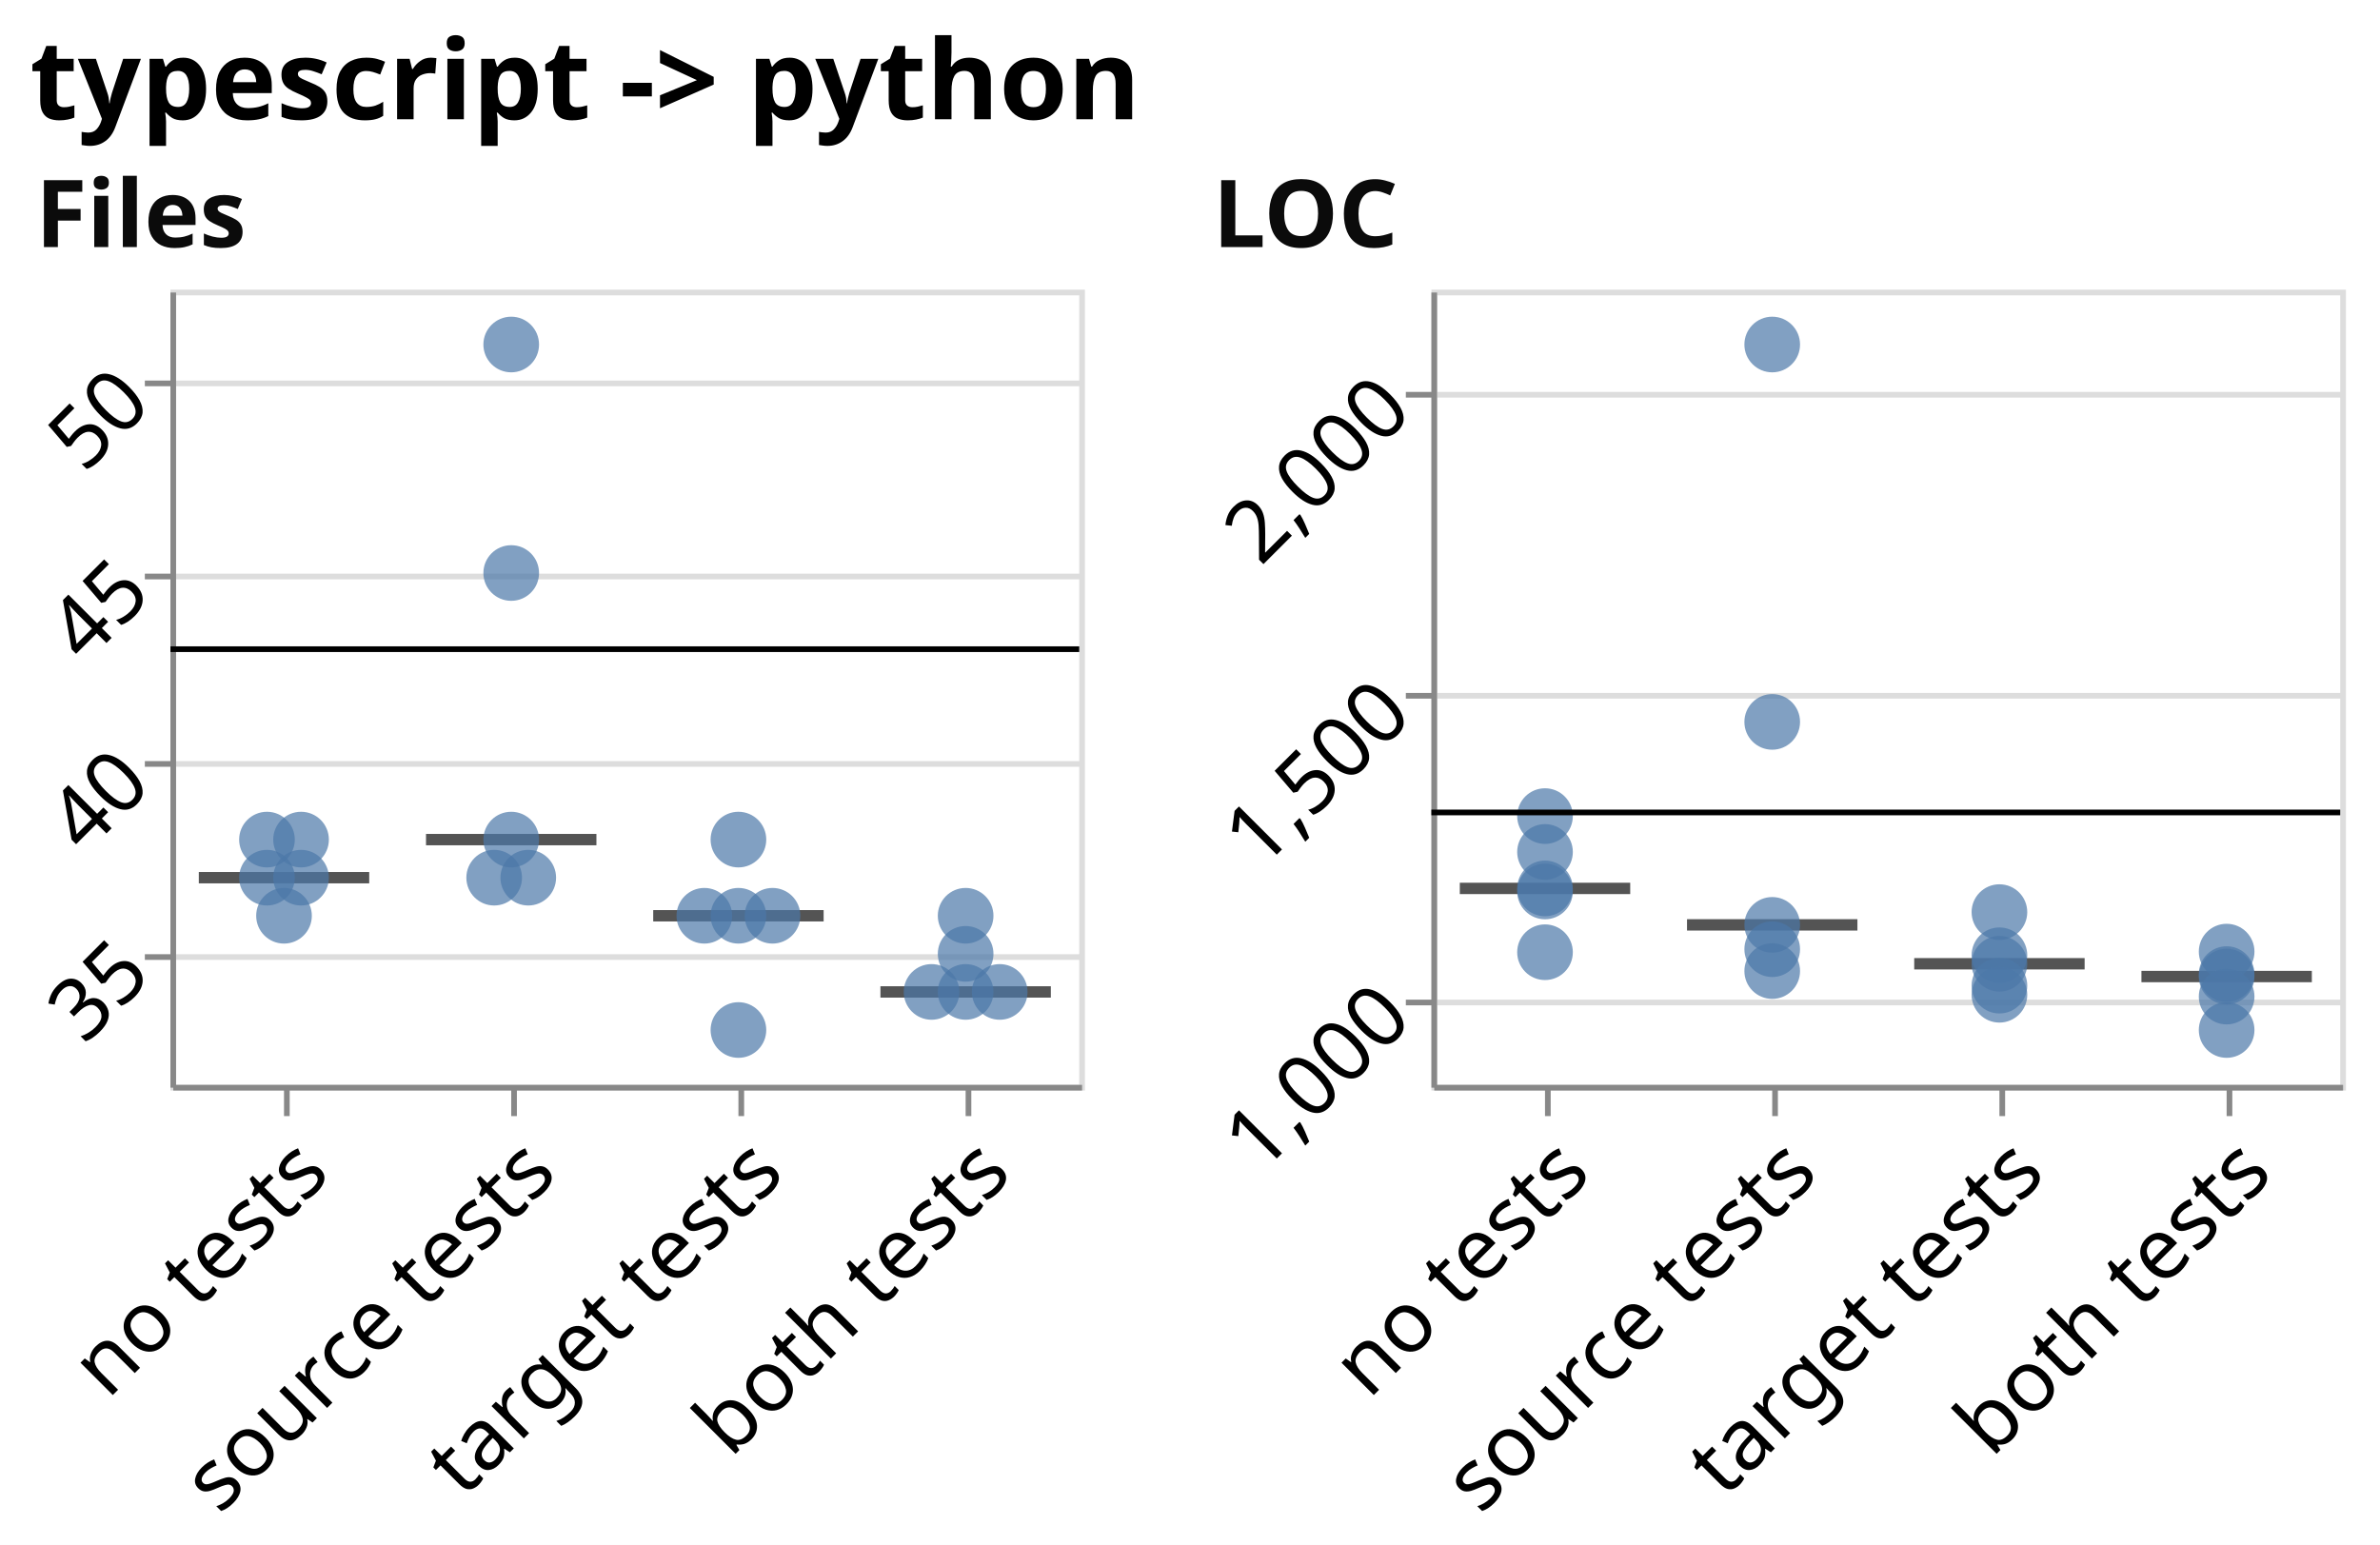
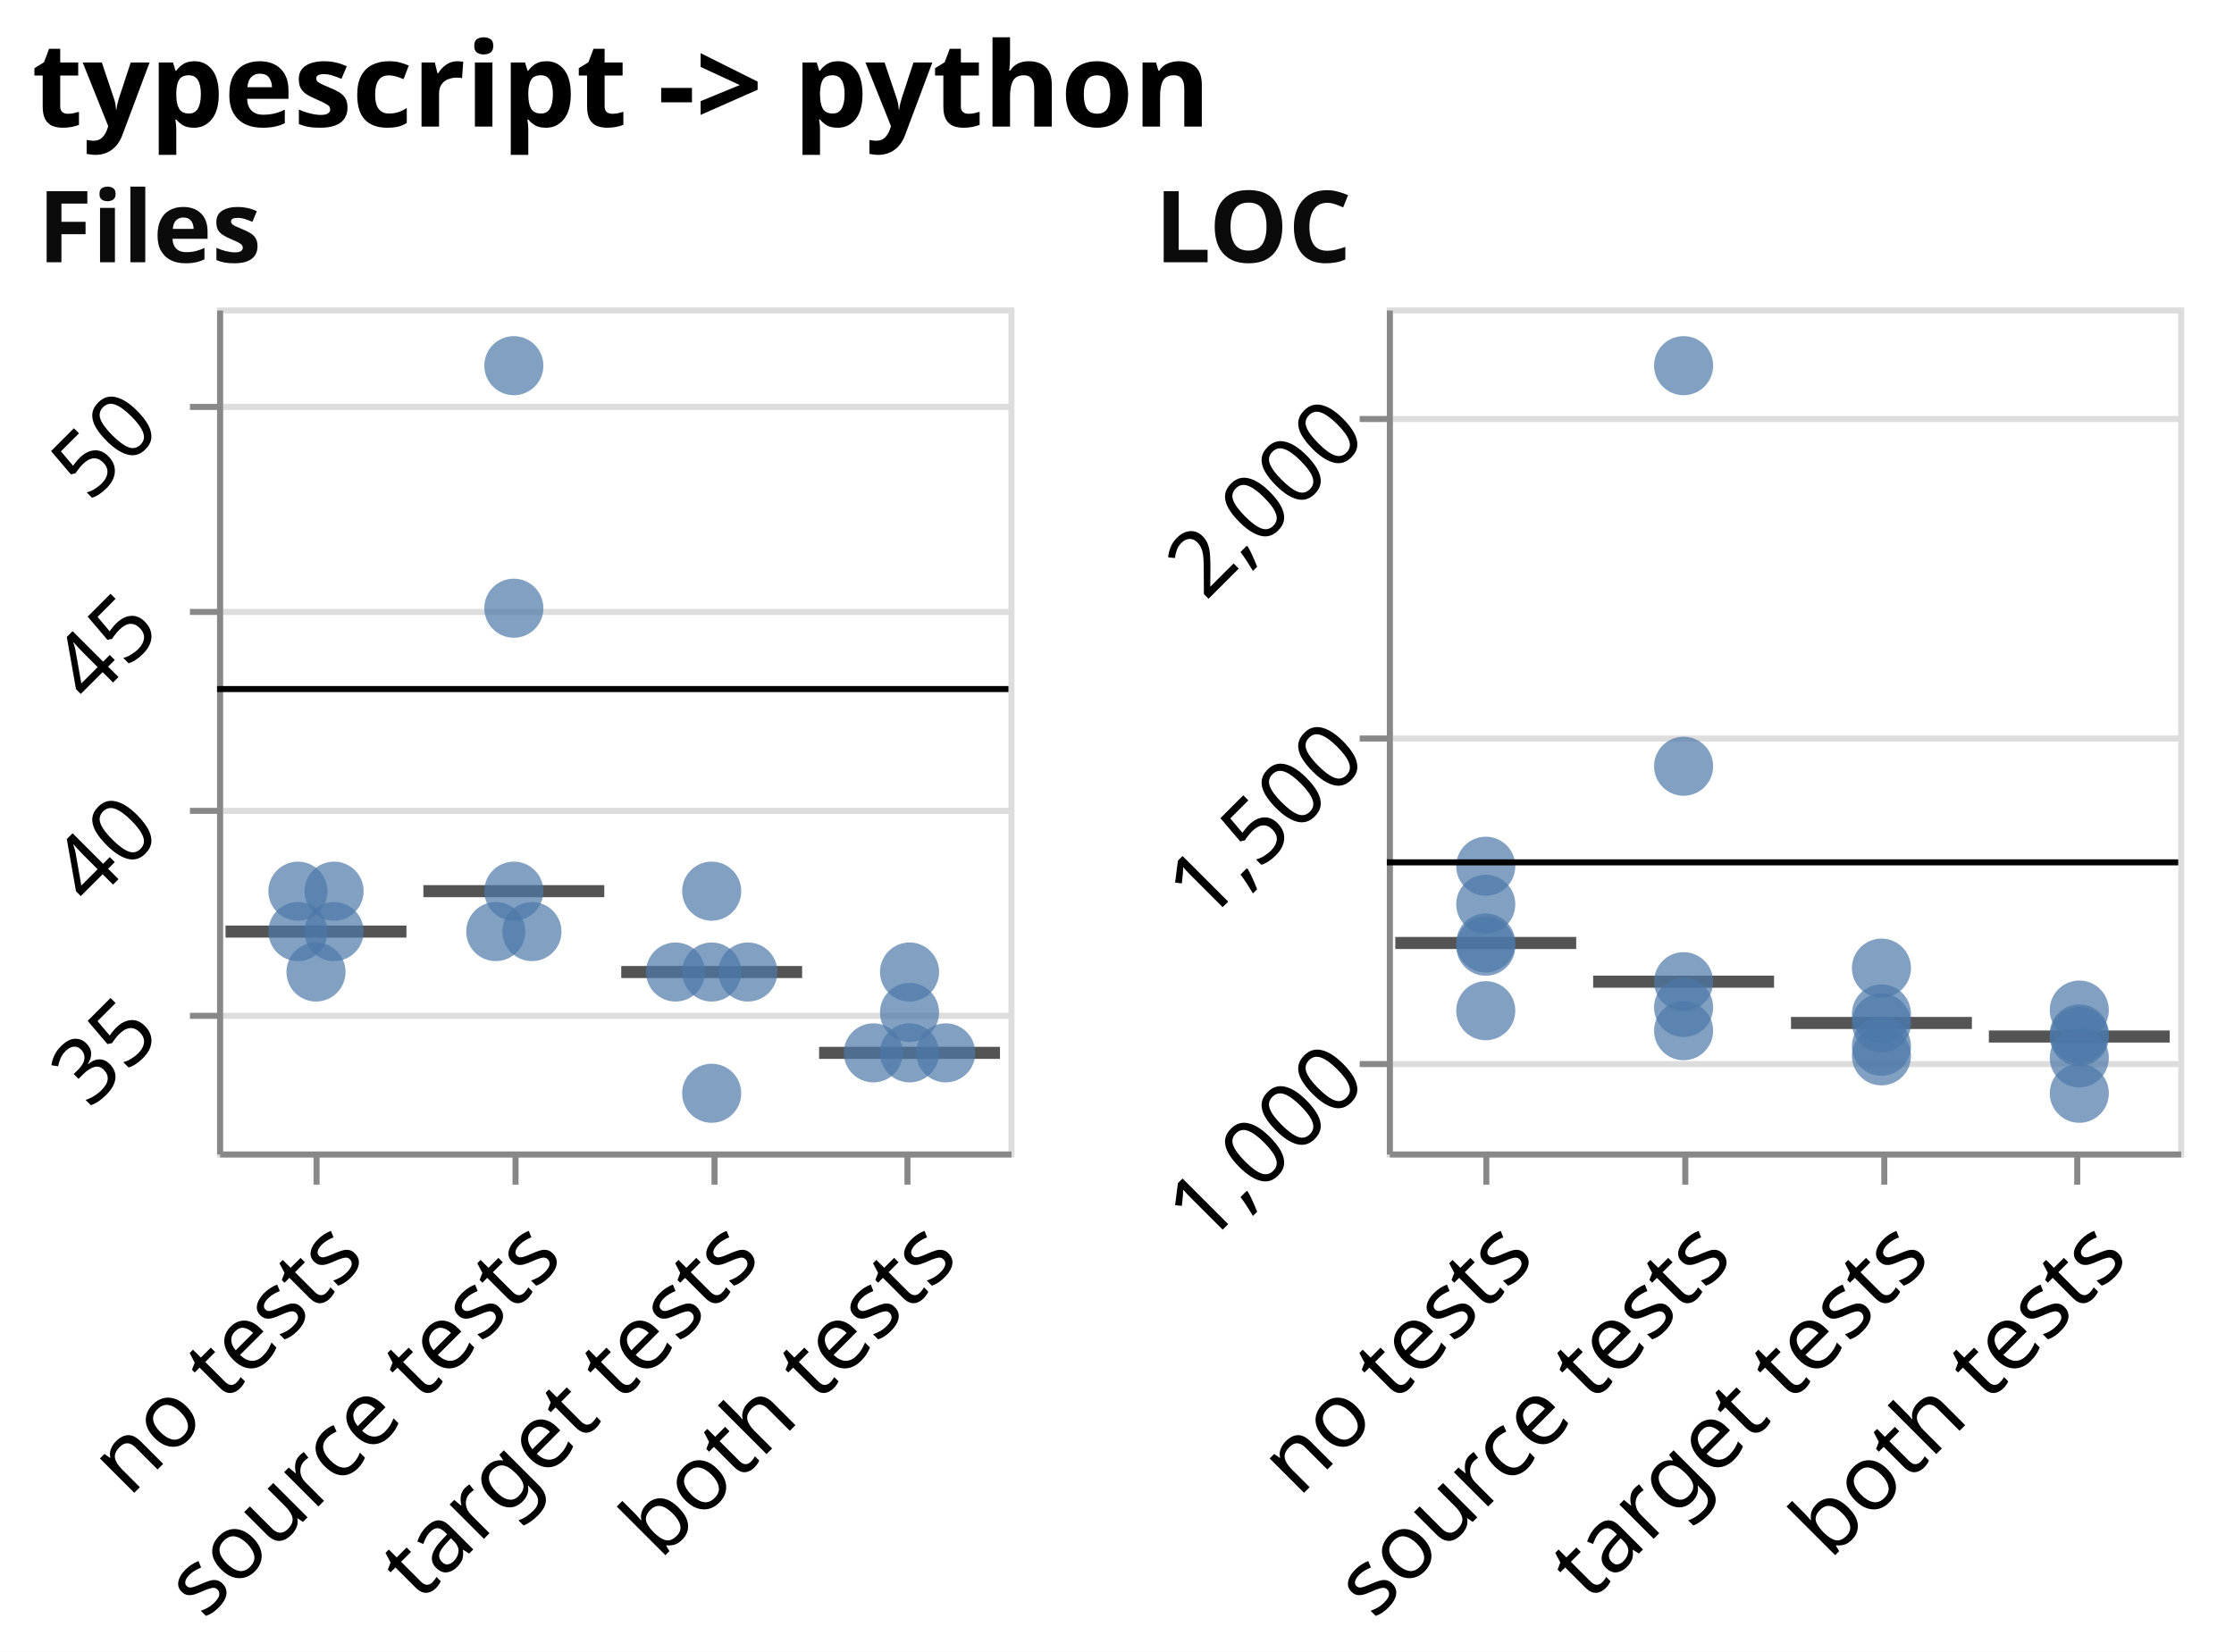
- <svg xmlns="http://www.w3.org/2000/svg" version="1.1" class="marks" width="419" height="272" viewBox="0 0 419 272">
-   <rect width="419" height="272" fill="white" />
-   <g fill="none" stroke-miterlimit="10" transform="translate(30,51)">
+ <svg xmlns="http://www.w3.org/2000/svg" version="1.1" class="marks" width="370.5" height="274" viewBox="0 0 370.5 274">
+   <rect width="370.5" height="274" fill="white" />
+   <g fill="none" stroke-miterlimit="10" transform="translate(36,51)">
    <g class="mark-group role-frame root" role="graphics-object" aria-roledescription="group mark container">
      <g transform="translate(0,0)">
        <path class="background" aria-hidden="true" d="M0,0h0v0h0Z" />
        <g>
          <g class="mark-group role-scope concat_0_group" role="graphics-object" aria-roledescription="group mark container">
            <g transform="translate(0,0)">
-               <path class="background" aria-hidden="true" d="M0.5,0.5h160v140h-160Z" stroke="#ddd" />
+               <path class="background" aria-hidden="true" d="M0.5,0.5h131.25v140h-131.25Z" stroke="#ddd" />
              <g>
                <g class="mark-group role-axis" aria-hidden="true">
                  <g transform="translate(0.5,0.5)">
                    <path class="background" aria-hidden="true" d="M0,0h0v0h0Z" pointer-events="none" />
                    <g>
                      <g class="mark-rule role-axis-grid" pointer-events="none">
-                         <line transform="translate(0,117)" x2="160" y2="0" stroke="#ddd" stroke-width="1" opacity="1" />
-                         <line transform="translate(0,83)" x2="160" y2="0" stroke="#ddd" stroke-width="1" opacity="1" />
-                         <line transform="translate(0,50)" x2="160" y2="0" stroke="#ddd" stroke-width="1" opacity="1" />
-                         <line transform="translate(0,16)" x2="160" y2="0" stroke="#ddd" stroke-width="1" opacity="1" />
+                         <line transform="translate(0,117)" x2="131.25" y2="0" stroke="#ddd" stroke-width="1" opacity="1" />
+                         <line transform="translate(0,83)" x2="131.25" y2="0" stroke="#ddd" stroke-width="1" opacity="1" />
+                         <line transform="translate(0,50)" x2="131.25" y2="0" stroke="#ddd" stroke-width="1" opacity="1" />
+                         <line transform="translate(0,16)" x2="131.25" y2="0" stroke="#ddd" stroke-width="1" opacity="1" />
                      </g>
                    </g>
                    <path class="foreground" aria-hidden="true" d="" pointer-events="none" display="none" />
                  </g>
                </g>
                <g class="mark-group role-axis" role="graphics-symbol" aria-roledescription="axis" aria-label="X-axis for a discrete scale with 4 values: no tests, source tests, target tests, both tests">
                  <g transform="translate(0.5,140.5)">
                    <path class="background" aria-hidden="true" d="M0,0h0v0h0Z" pointer-events="none" />
                    <g>
                      <g class="mark-rule role-axis-tick" pointer-events="none">
-                         <line transform="translate(20,0)" x2="0" y2="5" stroke="#888" stroke-width="1" opacity="1" />
-                         <line transform="translate(60,0)" x2="0" y2="5" stroke="#888" stroke-width="1" opacity="1" />
-                         <line transform="translate(100,0)" x2="0" y2="5" stroke="#888" stroke-width="1" opacity="1" />
-                         <line transform="translate(140,0)" x2="0" y2="5" stroke="#888" stroke-width="1" opacity="1" />
-                       </g>
-                       <g class="mark-text role-axis-label" pointer-events="none">
-                         <text text-anchor="end" transform="translate(19.5,7) rotate(-45) translate(0,12)" font-family="sans-serif" font-size="15px" fill="#000" opacity="1">no tests</text>
-                         <text text-anchor="end" transform="translate(59.5,7) rotate(-45) translate(0,12)" font-family="sans-serif" font-size="15px" fill="#000" opacity="1">source tests</text>
-                         <text text-anchor="end" transform="translate(99.5,7) rotate(-45) translate(0,12)" font-family="sans-serif" font-size="15px" fill="#000" opacity="1">target tests</text>
-                         <text text-anchor="end" transform="translate(139.5,7) rotate(-45) translate(0,12)" font-family="sans-serif" font-size="15px" fill="#000" opacity="1">both tests</text>
-                       </g>
-                       <g class="mark-rule role-axis-domain" pointer-events="none">
-                         <line transform="translate(0,0)" x2="160" y2="0" stroke="#888" stroke-width="1" opacity="1" />
+                         <line transform="translate(16,0)" x2="0" y2="5" stroke="#888" stroke-width="1" opacity="1" />
+                         <line transform="translate(49,0)" x2="0" y2="5" stroke="#888" stroke-width="1" opacity="1" />
+                         <line transform="translate(82,0)" x2="0" y2="5" stroke="#888" stroke-width="1" opacity="1" />
+                         <line transform="translate(114,0)" x2="0" y2="5" stroke="#888" stroke-width="1" opacity="1" />
+                       </g>
+                       <g class="mark-text role-axis-label" pointer-events="none">
+                         <text text-anchor="end" transform="translate(15.90625,9) rotate(-45) translate(0,12)" font-family="sans-serif" font-size="15px" fill="#000" opacity="1">no tests</text>
+                         <text text-anchor="end" transform="translate(48.71875,9) rotate(-45) translate(0,12)" font-family="sans-serif" font-size="15px" fill="#000" opacity="1">source tests</text>
+                         <text text-anchor="end" transform="translate(81.53125,9) rotate(-45) translate(0,12)" font-family="sans-serif" font-size="15px" fill="#000" opacity="1">target tests</text>
+                         <text text-anchor="end" transform="translate(114.3438,9) rotate(-45) translate(0,12)" font-family="sans-serif" font-size="15px" fill="#000" opacity="1">both tests</text>
+                       </g>
+                       <g class="mark-rule role-axis-domain" pointer-events="none">
+                         <line transform="translate(0,0)" x2="131.25" y2="0" stroke="#888" stroke-width="1" opacity="1" />
                      </g>
                    </g>
                    <path class="foreground" aria-hidden="true" d="" pointer-events="none" display="none" />
                  </g>
                </g>
                <g class="mark-group role-axis" role="graphics-symbol" aria-roledescription="axis" aria-label="Y-axis for a linear scale with values from 32 to 52">
                  <g transform="translate(0.5,0.5)">
                    <path class="background" aria-hidden="true" d="M0,0h0v0h0Z" pointer-events="none" />
                    <g>
                      <g class="mark-rule role-axis-tick" pointer-events="none">
                        <line transform="translate(0,117)" x2="-5" y2="0" stroke="#888" stroke-width="1" opacity="1" />
                        <line transform="translate(0,83)" x2="-5" y2="0" stroke="#888" stroke-width="1" opacity="1" />
                        <line transform="translate(0,50)" x2="-5" y2="0" stroke="#888" stroke-width="1" opacity="1" />
                        <line transform="translate(0,16)" x2="-5" y2="0" stroke="#888" stroke-width="1" opacity="1" />
                      </g>
                      <g class="mark-text role-axis-label" pointer-events="none">
-                         <text text-anchor="end" transform="translate(-7,116.9349) rotate(-45) translate(0,5)" font-family="sans-serif" font-size="15px" fill="#000" opacity="1">35</text>
-                         <text text-anchor="end" transform="translate(-7,83.40996) rotate(-45) translate(0,5)" font-family="sans-serif" font-size="15px" fill="#000" opacity="1">40</text>
-                         <text text-anchor="end" transform="translate(-7,49.88506) rotate(-45) translate(0,5)" font-family="sans-serif" font-size="15px" fill="#000" opacity="1">45</text>
-                         <text text-anchor="end" transform="translate(-7,16.36015) rotate(-45) translate(0,5)" font-family="sans-serif" font-size="15px" fill="#000" opacity="1">50</text>
+                         <text text-anchor="end" transform="translate(-13,116.9349) rotate(-45) translate(0,5)" font-family="sans-serif" font-size="15px" fill="#000" opacity="1">35</text>
+                         <text text-anchor="end" transform="translate(-13,83.40996) rotate(-45) translate(0,5)" font-family="sans-serif" font-size="15px" fill="#000" opacity="1">40</text>
+                         <text text-anchor="end" transform="translate(-13,49.88506) rotate(-45) translate(0,5)" font-family="sans-serif" font-size="15px" fill="#000" opacity="1">45</text>
+                         <text text-anchor="end" transform="translate(-13,16.36015) rotate(-45) translate(0,5)" font-family="sans-serif" font-size="15px" fill="#000" opacity="1">50</text>
                      </g>
                      <g class="mark-rule role-axis-domain" pointer-events="none">
                        <line transform="translate(0,140)" x2="0" y2="-140" stroke="#888" stroke-width="1" opacity="1" />
                      </g>
                    </g>
                    <path class="foreground" aria-hidden="true" d="" pointer-events="none" display="none" />
                  </g>
                </g>
                <g class="mark-rect role-mark concat_0_layer_0_marks" role="graphics-object" aria-roledescription="rect mark container">
-                   <path aria-label="condition: no tests; Median of value: 37" role="graphics-symbol" aria-roledescription="tick" d="M5,102.525h30v2h-30Z" fill="#0b0b0b" opacity="0.7" />
-                   <path aria-label="condition: source tests; Median of value: 38" role="graphics-symbol" aria-roledescription="tick" d="M45,95.82h30v2h-30Z" fill="#0b0b0b" opacity="0.7" />
-                   <path aria-label="condition: target tests; Median of value: 36" role="graphics-symbol" aria-roledescription="tick" d="M85,109.23h30v2h-30Z" fill="#0b0b0b" opacity="0.7" />
-                   <path aria-label="condition: both tests; Median of value: 34" role="graphics-symbol" aria-roledescription="tick" d="M125,122.64h30v2h-30Z" fill="#0b0b0b" opacity="0.7" />
+                   <path aria-label="condition: no tests; Median of value: 37" role="graphics-symbol" aria-roledescription="tick" d="M1.406,102.525h30v2h-30Z" fill="#0b0b0b" opacity="0.7" />
+                   <path aria-label="condition: source tests; Median of value: 38" role="graphics-symbol" aria-roledescription="tick" d="M34.219,95.82h30v2h-30Z" fill="#0b0b0b" opacity="0.7" />
+                   <path aria-label="condition: target tests; Median of value: 36" role="graphics-symbol" aria-roledescription="tick" d="M67.031,109.23h30v2h-30Z" fill="#0b0b0b" opacity="0.7" />
+                   <path aria-label="condition: both tests; Median of value: 34" role="graphics-symbol" aria-roledescription="tick" d="M99.844,122.64h30v2h-30Z" fill="#0b0b0b" opacity="0.7" />
                </g>
                <g class="mark-symbol role-mark concat_0_layer_1_marks" role="graphics-object" aria-roledescription="symbol mark container">
-                   <path aria-label="condition: no tests; value: 37; nudge: −0.5" role="graphics-symbol" aria-roledescription="point" transform="translate(17,103.5249)" d="M4.899,0A4.899,4.899,0,1,1,-4.899,0A4.899,4.899,0,1,1,4.899,0" fill="#4c78a8" stroke-width="2" opacity="0.7" />
-                   <path aria-label="condition: no tests; value: 37; nudge: 0.5" role="graphics-symbol" aria-roledescription="point" transform="translate(23,103.5249)" d="M4.899,0A4.899,4.899,0,1,1,-4.899,0A4.899,4.899,0,1,1,4.899,0" fill="#4c78a8" stroke-width="2" opacity="0.7" />
-                   <path aria-label="condition: no tests; value: 38; nudge: −0.5" role="graphics-symbol" aria-roledescription="point" transform="translate(17,96.81992)" d="M4.899,0A4.899,4.899,0,1,1,-4.899,0A4.899,4.899,0,1,1,4.899,0" fill="#4c78a8" stroke-width="2" opacity="0.7" />
-                   <path aria-label="condition: no tests; value: 38; nudge: 0.5" role="graphics-symbol" aria-roledescription="point" transform="translate(23,96.81992)" d="M4.899,0A4.899,4.899,0,1,1,-4.899,0A4.899,4.899,0,1,1,4.899,0" fill="#4c78a8" stroke-width="2" opacity="0.7" />
-                   <path aria-label="condition: no tests; value: 36; nudge: 0" role="graphics-symbol" aria-roledescription="point" transform="translate(20,110.2299)" d="M4.899,0A4.899,4.899,0,1,1,-4.899,0A4.899,4.899,0,1,1,4.899,0" fill="#4c78a8" stroke-width="2" opacity="0.7" />
-                   <path aria-label="condition: source tests; value: 37; nudge: −0.5" role="graphics-symbol" aria-roledescription="point" transform="translate(57,103.5249)" d="M4.899,0A4.899,4.899,0,1,1,-4.899,0A4.899,4.899,0,1,1,4.899,0" fill="#4c78a8" stroke-width="2" opacity="0.7" />
-                   <path aria-label="condition: source tests; value: 37; nudge: 0.5" role="graphics-symbol" aria-roledescription="point" transform="translate(63,103.5249)" d="M4.899,0A4.899,4.899,0,1,1,-4.899,0A4.899,4.899,0,1,1,4.899,0" fill="#4c78a8" stroke-width="2" opacity="0.7" />
-                   <path aria-label="condition: source tests; value: 38; nudge: 0" role="graphics-symbol" aria-roledescription="point" transform="translate(60,96.81992)" d="M4.899,0A4.899,4.899,0,1,1,-4.899,0A4.899,4.899,0,1,1,4.899,0" fill="#4c78a8" stroke-width="2" opacity="0.7" />
-                   <path aria-label="condition: source tests; value: 45; nudge: 0" role="graphics-symbol" aria-roledescription="point" transform="translate(60,49.88506)" d="M4.899,0A4.899,4.899,0,1,1,-4.899,0A4.899,4.899,0,1,1,4.899,0" fill="#4c78a8" stroke-width="2" opacity="0.7" />
-                   <path aria-label="condition: source tests; value: 51; nudge: 0" role="graphics-symbol" aria-roledescription="point" transform="translate(60,9.655172)" d="M4.899,0A4.899,4.899,0,1,1,-4.899,0A4.899,4.899,0,1,1,4.899,0" fill="#4c78a8" stroke-width="2" opacity="0.7" />
-                   <path aria-label="condition: target tests; value: 38; nudge: 0" role="graphics-symbol" aria-roledescription="point" transform="translate(100,96.81992)" d="M4.899,0A4.899,4.899,0,1,1,-4.899,0A4.899,4.899,0,1,1,4.899,0" fill="#4c78a8" stroke-width="2" opacity="0.7" />
-                   <path aria-label="condition: target tests; value: 36; nudge: −1" role="graphics-symbol" aria-roledescription="point" transform="translate(94,110.2299)" d="M4.899,0A4.899,4.899,0,1,1,-4.899,0A4.899,4.899,0,1,1,4.899,0" fill="#4c78a8" stroke-width="2" opacity="0.7" />
-                   <path aria-label="condition: target tests; value: 36; nudge: 0" role="graphics-symbol" aria-roledescription="point" transform="translate(100,110.2299)" d="M4.899,0A4.899,4.899,0,1,1,-4.899,0A4.899,4.899,0,1,1,4.899,0" fill="#4c78a8" stroke-width="2" opacity="0.7" />
-                   <path aria-label="condition: target tests; value: 36; nudge: 1" role="graphics-symbol" aria-roledescription="point" transform="translate(106,110.2299)" d="M4.899,0A4.899,4.899,0,1,1,-4.899,0A4.899,4.899,0,1,1,4.899,0" fill="#4c78a8" stroke-width="2" opacity="0.7" />
-                   <path aria-label="condition: target tests; value: 33; nudge: 0" role="graphics-symbol" aria-roledescription="point" transform="translate(100,130.3448)" d="M4.899,0A4.899,4.899,0,1,1,-4.899,0A4.899,4.899,0,1,1,4.899,0" fill="#4c78a8" stroke-width="2" opacity="0.7" />
-                   <path aria-label="condition: both tests; value: 34; nudge: −1" role="graphics-symbol" aria-roledescription="point" transform="translate(134,123.6398)" d="M4.899,0A4.899,4.899,0,1,1,-4.899,0A4.899,4.899,0,1,1,4.899,0" fill="#4c78a8" stroke-width="2" opacity="0.7" />
-                   <path aria-label="condition: both tests; value: 34; nudge: 0" role="graphics-symbol" aria-roledescription="point" transform="translate(140,123.6398)" d="M4.899,0A4.899,4.899,0,1,1,-4.899,0A4.899,4.899,0,1,1,4.899,0" fill="#4c78a8" stroke-width="2" opacity="0.7" />
-                   <path aria-label="condition: both tests; value: 34; nudge: 1" role="graphics-symbol" aria-roledescription="point" transform="translate(146,123.6398)" d="M4.899,0A4.899,4.899,0,1,1,-4.899,0A4.899,4.899,0,1,1,4.899,0" fill="#4c78a8" stroke-width="2" opacity="0.7" />
-                   <path aria-label="condition: both tests; value: 35; nudge: 0" role="graphics-symbol" aria-roledescription="point" transform="translate(140,116.9349)" d="M4.899,0A4.899,4.899,0,1,1,-4.899,0A4.899,4.899,0,1,1,4.899,0" fill="#4c78a8" stroke-width="2" opacity="0.7" />
-                   <path aria-label="condition: both tests; value: 36; nudge: 0" role="graphics-symbol" aria-roledescription="point" transform="translate(140,110.2299)" d="M4.899,0A4.899,4.899,0,1,1,-4.899,0A4.899,4.899,0,1,1,4.899,0" fill="#4c78a8" stroke-width="2" opacity="0.7" />
+                   <path aria-label="condition: no tests; value: 37; nudge: −0.5" role="graphics-symbol" aria-roledescription="point" transform="translate(13.40625,103.5249)" d="M4.899,0A4.899,4.899,0,1,1,-4.899,0A4.899,4.899,0,1,1,4.899,0" fill="#4c78a8" stroke-width="2" opacity="0.7" />
+                   <path aria-label="condition: no tests; value: 37; nudge: 0.5" role="graphics-symbol" aria-roledescription="point" transform="translate(19.40625,103.5249)" d="M4.899,0A4.899,4.899,0,1,1,-4.899,0A4.899,4.899,0,1,1,4.899,0" fill="#4c78a8" stroke-width="2" opacity="0.7" />
+                   <path aria-label="condition: no tests; value: 38; nudge: −0.5" role="graphics-symbol" aria-roledescription="point" transform="translate(13.40625,96.81992)" d="M4.899,0A4.899,4.899,0,1,1,-4.899,0A4.899,4.899,0,1,1,4.899,0" fill="#4c78a8" stroke-width="2" opacity="0.7" />
+                   <path aria-label="condition: no tests; value: 38; nudge: 0.5" role="graphics-symbol" aria-roledescription="point" transform="translate(19.40625,96.81992)" d="M4.899,0A4.899,4.899,0,1,1,-4.899,0A4.899,4.899,0,1,1,4.899,0" fill="#4c78a8" stroke-width="2" opacity="0.7" />
+                   <path aria-label="condition: no tests; value: 36; nudge: 0" role="graphics-symbol" aria-roledescription="point" transform="translate(16.40625,110.2299)" d="M4.899,0A4.899,4.899,0,1,1,-4.899,0A4.899,4.899,0,1,1,4.899,0" fill="#4c78a8" stroke-width="2" opacity="0.7" />
+                   <path aria-label="condition: source tests; value: 37; nudge: −0.5" role="graphics-symbol" aria-roledescription="point" transform="translate(46.21875,103.5249)" d="M4.899,0A4.899,4.899,0,1,1,-4.899,0A4.899,4.899,0,1,1,4.899,0" fill="#4c78a8" stroke-width="2" opacity="0.7" />
+                   <path aria-label="condition: source tests; value: 37; nudge: 0.5" role="graphics-symbol" aria-roledescription="point" transform="translate(52.21875,103.5249)" d="M4.899,0A4.899,4.899,0,1,1,-4.899,0A4.899,4.899,0,1,1,4.899,0" fill="#4c78a8" stroke-width="2" opacity="0.7" />
+                   <path aria-label="condition: source tests; value: 38; nudge: 0" role="graphics-symbol" aria-roledescription="point" transform="translate(49.21875,96.81992)" d="M4.899,0A4.899,4.899,0,1,1,-4.899,0A4.899,4.899,0,1,1,4.899,0" fill="#4c78a8" stroke-width="2" opacity="0.7" />
+                   <path aria-label="condition: source tests; value: 45; nudge: 0" role="graphics-symbol" aria-roledescription="point" transform="translate(49.21875,49.88506)" d="M4.899,0A4.899,4.899,0,1,1,-4.899,0A4.899,4.899,0,1,1,4.899,0" fill="#4c78a8" stroke-width="2" opacity="0.7" />
+                   <path aria-label="condition: source tests; value: 51; nudge: 0" role="graphics-symbol" aria-roledescription="point" transform="translate(49.21875,9.655172)" d="M4.899,0A4.899,4.899,0,1,1,-4.899,0A4.899,4.899,0,1,1,4.899,0" fill="#4c78a8" stroke-width="2" opacity="0.7" />
+                   <path aria-label="condition: target tests; value: 38; nudge: 0" role="graphics-symbol" aria-roledescription="point" transform="translate(82.03125,96.81992)" d="M4.899,0A4.899,4.899,0,1,1,-4.899,0A4.899,4.899,0,1,1,4.899,0" fill="#4c78a8" stroke-width="2" opacity="0.7" />
+                   <path aria-label="condition: target tests; value: 36; nudge: −1" role="graphics-symbol" aria-roledescription="point" transform="translate(76.03125,110.2299)" d="M4.899,0A4.899,4.899,0,1,1,-4.899,0A4.899,4.899,0,1,1,4.899,0" fill="#4c78a8" stroke-width="2" opacity="0.7" />
+                   <path aria-label="condition: target tests; value: 36; nudge: 0" role="graphics-symbol" aria-roledescription="point" transform="translate(82.03125,110.2299)" d="M4.899,0A4.899,4.899,0,1,1,-4.899,0A4.899,4.899,0,1,1,4.899,0" fill="#4c78a8" stroke-width="2" opacity="0.7" />
+                   <path aria-label="condition: target tests; value: 36; nudge: 1" role="graphics-symbol" aria-roledescription="point" transform="translate(88.03125,110.2299)" d="M4.899,0A4.899,4.899,0,1,1,-4.899,0A4.899,4.899,0,1,1,4.899,0" fill="#4c78a8" stroke-width="2" opacity="0.7" />
+                   <path aria-label="condition: target tests; value: 33; nudge: 0" role="graphics-symbol" aria-roledescription="point" transform="translate(82.03125,130.3448)" d="M4.899,0A4.899,4.899,0,1,1,-4.899,0A4.899,4.899,0,1,1,4.899,0" fill="#4c78a8" stroke-width="2" opacity="0.7" />
+                   <path aria-label="condition: both tests; value: 34; nudge: −1" role="graphics-symbol" aria-roledescription="point" transform="translate(108.8438,123.6398)" d="M4.899,0A4.899,4.899,0,1,1,-4.899,0A4.899,4.899,0,1,1,4.899,0" fill="#4c78a8" stroke-width="2" opacity="0.7" />
+                   <path aria-label="condition: both tests; value: 34; nudge: 0" role="graphics-symbol" aria-roledescription="point" transform="translate(114.8438,123.6398)" d="M4.899,0A4.899,4.899,0,1,1,-4.899,0A4.899,4.899,0,1,1,4.899,0" fill="#4c78a8" stroke-width="2" opacity="0.7" />
+                   <path aria-label="condition: both tests; value: 34; nudge: 1" role="graphics-symbol" aria-roledescription="point" transform="translate(120.8438,123.6398)" d="M4.899,0A4.899,4.899,0,1,1,-4.899,0A4.899,4.899,0,1,1,4.899,0" fill="#4c78a8" stroke-width="2" opacity="0.7" />
+                   <path aria-label="condition: both tests; value: 35; nudge: 0" role="graphics-symbol" aria-roledescription="point" transform="translate(114.8438,116.9349)" d="M4.899,0A4.899,4.899,0,1,1,-4.899,0A4.899,4.899,0,1,1,4.899,0" fill="#4c78a8" stroke-width="2" opacity="0.7" />
+                   <path aria-label="condition: both tests; value: 36; nudge: 0" role="graphics-symbol" aria-roledescription="point" transform="translate(114.8438,110.2299)" d="M4.899,0A4.899,4.899,0,1,1,-4.899,0A4.899,4.899,0,1,1,4.899,0" fill="#4c78a8" stroke-width="2" opacity="0.7" />
                </g>
                <g class="mark-rule role-mark concat_0_layer_2_marks" role="graphics-object" aria-roledescription="rule mark container">
-                   <line aria-label="Median of reference: 43" role="graphics-symbol" aria-roledescription="rule mark" transform="translate(160,63.29502)" x2="-160" y2="0" stroke="black" />
+                   <line aria-label="Median of reference: 43" role="graphics-symbol" aria-roledescription="rule mark" transform="translate(131.25,63.29502)" x2="-131.25" y2="0" stroke="black" />
                </g>
                <g class="mark-group role-title">
-                   <g transform="translate(-23.74752,-20.5)">
+                   <g transform="translate(-29.74752,-20.5)">
                    <path class="background" aria-hidden="true" d="M0,0h0v0h0Z" pointer-events="none" />
                    <g>
                      <g class="mark-text role-title-text" role="graphics-symbol" aria-roledescription="title" aria-label="Title text 'Files'" pointer-events="none">
                        <text text-anchor="start" transform="translate(0,13)" font-family="sans-serif" font-size="16.5px" font-weight="bold" fill="#0b0b0b" opacity="1">Files</text>
                      </g>
                    </g>
                    <path class="foreground" aria-hidden="true" d="" pointer-events="none" display="none" />
                  </g>
                </g>
              </g>
              <path class="foreground" aria-hidden="true" d="" display="none" />
            </g>
          </g>
          <g class="mark-group role-scope concat_1_group" role="graphics-object" aria-roledescription="group mark container">
-             <g transform="translate(222,0)">
-               <path class="background" aria-hidden="true" d="M0.5,0.5h160v140h-160Z" stroke="#ddd" />
+             <g transform="translate(194,0)">
+               <path class="background" aria-hidden="true" d="M0.5,0.5h131.25v140h-131.25Z" stroke="#ddd" />
              <g>
                <g class="mark-group role-axis" aria-hidden="true">
                  <g transform="translate(0.5,0.5)">
                    <path class="background" aria-hidden="true" d="M0,0h0v0h0Z" pointer-events="none" />
                    <g>
                      <g class="mark-rule role-axis-grid" pointer-events="none">
-                         <line transform="translate(0,125)" x2="160" y2="0" stroke="#ddd" stroke-width="1" opacity="1" />
-                         <line transform="translate(0,71)" x2="160" y2="0" stroke="#ddd" stroke-width="1" opacity="1" />
-                         <line transform="translate(0,18)" x2="160" y2="0" stroke="#ddd" stroke-width="1" opacity="1" />
+                         <line transform="translate(0,125)" x2="131.25" y2="0" stroke="#ddd" stroke-width="1" opacity="1" />
+                         <line transform="translate(0,71)" x2="131.25" y2="0" stroke="#ddd" stroke-width="1" opacity="1" />
+                         <line transform="translate(0,18)" x2="131.25" y2="0" stroke="#ddd" stroke-width="1" opacity="1" />
                      </g>
                    </g>
                    <path class="foreground" aria-hidden="true" d="" pointer-events="none" display="none" />
                  </g>
                </g>
                <g class="mark-group role-axis" role="graphics-symbol" aria-roledescription="axis" aria-label="X-axis for a discrete scale with 4 values: no tests, source tests, target tests, both tests">
                  <g transform="translate(0.5,140.5)">
                    <path class="background" aria-hidden="true" d="M0,0h0v0h0Z" pointer-events="none" />
                    <g>
                      <g class="mark-rule role-axis-tick" pointer-events="none">
-                         <line transform="translate(20,0)" x2="0" y2="5" stroke="#888" stroke-width="1" opacity="1" />
-                         <line transform="translate(60,0)" x2="0" y2="5" stroke="#888" stroke-width="1" opacity="1" />
-                         <line transform="translate(100,0)" x2="0" y2="5" stroke="#888" stroke-width="1" opacity="1" />
-                         <line transform="translate(140,0)" x2="0" y2="5" stroke="#888" stroke-width="1" opacity="1" />
-                       </g>
-                       <g class="mark-text role-axis-label" pointer-events="none">
-                         <text text-anchor="end" transform="translate(19.5,7) rotate(-45) translate(0,12)" font-family="sans-serif" font-size="15px" fill="#000" opacity="1">no tests</text>
-                         <text text-anchor="end" transform="translate(59.5,7) rotate(-45) translate(0,12)" font-family="sans-serif" font-size="15px" fill="#000" opacity="1">source tests</text>
-                         <text text-anchor="end" transform="translate(99.5,7) rotate(-45) translate(0,12)" font-family="sans-serif" font-size="15px" fill="#000" opacity="1">target tests</text>
-                         <text text-anchor="end" transform="translate(139.5,7) rotate(-45) translate(0,12)" font-family="sans-serif" font-size="15px" fill="#000" opacity="1">both tests</text>
-                       </g>
-                       <g class="mark-rule role-axis-domain" pointer-events="none">
-                         <line transform="translate(0,0)" x2="160" y2="0" stroke="#888" stroke-width="1" opacity="1" />
+                         <line transform="translate(16,0)" x2="0" y2="5" stroke="#888" stroke-width="1" opacity="1" />
+                         <line transform="translate(49,0)" x2="0" y2="5" stroke="#888" stroke-width="1" opacity="1" />
+                         <line transform="translate(82,0)" x2="0" y2="5" stroke="#888" stroke-width="1" opacity="1" />
+                         <line transform="translate(114,0)" x2="0" y2="5" stroke="#888" stroke-width="1" opacity="1" />
+                       </g>
+                       <g class="mark-text role-axis-label" pointer-events="none">
+                         <text text-anchor="end" transform="translate(15.90625,9) rotate(-45) translate(0,12)" font-family="sans-serif" font-size="15px" fill="#000" opacity="1">no tests</text>
+                         <text text-anchor="end" transform="translate(48.71875,9) rotate(-45) translate(0,12)" font-family="sans-serif" font-size="15px" fill="#000" opacity="1">source tests</text>
+                         <text text-anchor="end" transform="translate(81.53125,9) rotate(-45) translate(0,12)" font-family="sans-serif" font-size="15px" fill="#000" opacity="1">target tests</text>
+                         <text text-anchor="end" transform="translate(114.3438,9) rotate(-45) translate(0,12)" font-family="sans-serif" font-size="15px" fill="#000" opacity="1">both tests</text>
+                       </g>
+                       <g class="mark-rule role-axis-domain" pointer-events="none">
+                         <line transform="translate(0,0)" x2="131.25" y2="0" stroke="#888" stroke-width="1" opacity="1" />
                      </g>
                    </g>
                    <path class="foreground" aria-hidden="true" d="" pointer-events="none" display="none" />
                  </g>
                </g>
                <g class="mark-group role-axis" role="graphics-symbol" aria-roledescription="axis" aria-label="Y-axis for a linear scale with values from 857 to 2,165">
                  <g transform="translate(0.5,0.5)">
                    <path class="background" aria-hidden="true" d="M0,0h0v0h0Z" pointer-events="none" />
                    <g>
                      <g class="mark-rule role-axis-tick" pointer-events="none">
                        <line transform="translate(0,125)" x2="-5" y2="0" stroke="#888" stroke-width="1" opacity="1" />
                        <line transform="translate(0,71)" x2="-5" y2="0" stroke="#888" stroke-width="1" opacity="1" />
                        <line transform="translate(0,18)" x2="-5" y2="0" stroke="#888" stroke-width="1" opacity="1" />
                      </g>
                      <g class="mark-text role-axis-label" pointer-events="none">
                        <text text-anchor="end" transform="translate(-7,124.6741) rotate(-45) translate(0,5)" font-family="sans-serif" font-size="15px" fill="#000" opacity="1">1,000</text>
                        <text text-anchor="end" transform="translate(-7,71.17694) rotate(-45) translate(0,5)" font-family="sans-serif" font-size="15px" fill="#000" opacity="1">1,500</text>
                        <text text-anchor="end" transform="translate(-7,17.67975) rotate(-45) translate(0,5)" font-family="sans-serif" font-size="15px" fill="#000" opacity="1">2,000</text>
                      </g>
                      <g class="mark-rule role-axis-domain" pointer-events="none">
                        <line transform="translate(0,140)" x2="0" y2="-140" stroke="#888" stroke-width="1" opacity="1" />
                      </g>
                    </g>
                    <path class="foreground" aria-hidden="true" d="" pointer-events="none" display="none" />
                  </g>
                </g>
                <g class="mark-rect role-mark concat_1_layer_0_marks" role="graphics-object" aria-roledescription="rect mark container">
-                   <path aria-label="condition: no tests; Median of value: 1180" role="graphics-symbol" aria-roledescription="tick" d="M5,104.415h30v2h-30Z" fill="#0b0b0b" opacity="0.7" />
-                   <path aria-label="condition: source tests; Median of value: 1120" role="graphics-symbol" aria-roledescription="tick" d="M45,110.835h30v2h-30Z" fill="#0b0b0b" opacity="0.7" />
-                   <path aria-label="condition: target tests; Median of value: 1056" role="graphics-symbol" aria-roledescription="tick" d="M85,117.682h30v2h-30Z" fill="#0b0b0b" opacity="0.7" />
-                   <path aria-label="condition: both tests; Median of value: 1035" role="graphics-symbol" aria-roledescription="tick" d="M125,119.929h30v2h-30Z" fill="#0b0b0b" opacity="0.7" />
+                   <path aria-label="condition: no tests; Median of value: 1180" role="graphics-symbol" aria-roledescription="tick" d="M1.406,104.415h30v2h-30Z" fill="#0b0b0b" opacity="0.7" />
+                   <path aria-label="condition: source tests; Median of value: 1120" role="graphics-symbol" aria-roledescription="tick" d="M34.219,110.835h30v2h-30Z" fill="#0b0b0b" opacity="0.7" />
+                   <path aria-label="condition: target tests; Median of value: 1056" role="graphics-symbol" aria-roledescription="tick" d="M67.031,117.682h30v2h-30Z" fill="#0b0b0b" opacity="0.7" />
+                   <path aria-label="condition: both tests; Median of value: 1035" role="graphics-symbol" aria-roledescription="tick" d="M99.844,119.929h30v2h-30Z" fill="#0b0b0b" opacity="0.7" />
                </g>
                <g class="mark-symbol role-mark concat_1_layer_1_marks" role="graphics-object" aria-roledescription="symbol mark container">
-                   <path aria-label="condition: no tests; value: 1175; nudge: 0" role="graphics-symbol" aria-roledescription="point" transform="translate(20,105.9501)" d="M4.899,0A4.899,4.899,0,1,1,-4.899,0A4.899,4.899,0,1,1,4.899,0" fill="#4c78a8" stroke-width="2" opacity="0.7" />
-                   <path aria-label="condition: no tests; value: 1299; nudge: 0" role="graphics-symbol" aria-roledescription="point" transform="translate(20,92.68281)" d="M4.899,0A4.899,4.899,0,1,1,-4.899,0A4.899,4.899,0,1,1,4.899,0" fill="#4c78a8" stroke-width="2" opacity="0.7" />
-                   <path aria-label="condition: no tests; value: 1180; nudge: 0" role="graphics-symbol" aria-roledescription="point" transform="translate(20,105.4151)" d="M4.899,0A4.899,4.899,0,1,1,-4.899,0A4.899,4.899,0,1,1,4.899,0" fill="#4c78a8" stroke-width="2" opacity="0.7" />
-                   <path aria-label="condition: no tests; value: 1240; nudge: 0" role="graphics-symbol" aria-roledescription="point" transform="translate(20,98.99548)" d="M4.899,0A4.899,4.899,0,1,1,-4.899,0A4.899,4.899,0,1,1,4.899,0" fill="#4c78a8" stroke-width="2" opacity="0.7" />
-                   <path aria-label="condition: no tests; value: 1075; nudge: 0" role="graphics-symbol" aria-roledescription="point" transform="translate(20,116.6495)" d="M4.899,0A4.899,4.899,0,1,1,-4.899,0A4.899,4.899,0,1,1,4.899,0" fill="#4c78a8" stroke-width="2" opacity="0.7" />
-                   <path aria-label="condition: source tests; value: 1080; nudge: 0" role="graphics-symbol" aria-roledescription="point" transform="translate(60,116.1146)" d="M4.899,0A4.899,4.899,0,1,1,-4.899,0A4.899,4.899,0,1,1,4.899,0" fill="#4c78a8" stroke-width="2" opacity="0.7" />
-                   <path aria-label="condition: source tests; value: 1120; nudge: 0" role="graphics-symbol" aria-roledescription="point" transform="translate(60,111.8348)" d="M4.899,0A4.899,4.899,0,1,1,-4.899,0A4.899,4.899,0,1,1,4.899,0" fill="#4c78a8" stroke-width="2" opacity="0.7" />
-                   <path aria-label="condition: source tests; value: 1454; nudge: 0" role="graphics-symbol" aria-roledescription="point" transform="translate(60,76.09868)" d="M4.899,0A4.899,4.899,0,1,1,-4.899,0A4.899,4.899,0,1,1,4.899,0" fill="#4c78a8" stroke-width="2" opacity="0.7" />
-                   <path aria-label="condition: source tests; value: 1044; nudge: 0" role="graphics-symbol" aria-roledescription="point" transform="translate(60,119.9664)" d="M4.899,0A4.899,4.899,0,1,1,-4.899,0A4.899,4.899,0,1,1,4.899,0" fill="#4c78a8" stroke-width="2" opacity="0.7" />
-                   <path aria-label="condition: source tests; value: 2075; nudge: 0" role="graphics-symbol" aria-roledescription="point" transform="translate(60,9.655172)" d="M4.899,0A4.899,4.899,0,1,1,-4.899,0A4.899,4.899,0,1,1,4.899,0" fill="#4c78a8" stroke-width="2" opacity="0.7" />
-                   <path aria-label="condition: target tests; value: 1141; nudge: 0" role="graphics-symbol" aria-roledescription="point" transform="translate(100,109.5879)" d="M4.899,0A4.899,4.899,0,1,1,-4.899,0A4.899,4.899,0,1,1,4.899,0" fill="#4c78a8" stroke-width="2" opacity="0.7" />
-                   <path aria-label="condition: target tests; value: 1056; nudge: 0" role="graphics-symbol" aria-roledescription="point" transform="translate(100,118.6824)" d="M4.899,0A4.899,4.899,0,1,1,-4.899,0A4.899,4.899,0,1,1,4.899,0" fill="#4c78a8" stroke-width="2" opacity="0.7" />
-                   <path aria-label="condition: target tests; value: 1020; nudge: 0" role="graphics-symbol" aria-roledescription="point" transform="translate(100,122.5342)" d="M4.899,0A4.899,4.899,0,1,1,-4.899,0A4.899,4.899,0,1,1,4.899,0" fill="#4c78a8" stroke-width="2" opacity="0.7" />
-                   <path aria-label="condition: target tests; value: 1070; nudge: 0" role="graphics-symbol" aria-roledescription="point" transform="translate(100,117.1845)" d="M4.899,0A4.899,4.899,0,1,1,-4.899,0A4.899,4.899,0,1,1,4.899,0" fill="#4c78a8" stroke-width="2" opacity="0.7" />
-                   <path aria-label="condition: target tests; value: 1005; nudge: 0" role="graphics-symbol" aria-roledescription="point" transform="translate(100,124.1392)" d="M4.899,0A4.899,4.899,0,1,1,-4.899,0A4.899,4.899,0,1,1,4.899,0" fill="#4c78a8" stroke-width="2" opacity="0.7" />
-                   <path aria-label="condition: both tests; value: 1076; nudge: 0" role="graphics-symbol" aria-roledescription="point" transform="translate(140,116.5426)" d="M4.899,0A4.899,4.899,0,1,1,-4.899,0A4.899,4.899,0,1,1,4.899,0" fill="#4c78a8" stroke-width="2" opacity="0.7" />
-                   <path aria-label="condition: both tests; value: 947; nudge: 0" role="graphics-symbol" aria-roledescription="point" transform="translate(140,130.3448)" d="M4.899,0A4.899,4.899,0,1,1,-4.899,0A4.899,4.899,0,1,1,4.899,0" fill="#4c78a8" stroke-width="2" opacity="0.7" />
-                   <path aria-label="condition: both tests; value: 1035; nudge: 0" role="graphics-symbol" aria-roledescription="point" transform="translate(140,120.9293)" d="M4.899,0A4.899,4.899,0,1,1,-4.899,0A4.899,4.899,0,1,1,4.899,0" fill="#4c78a8" stroke-width="2" opacity="0.7" />
-                   <path aria-label="condition: both tests; value: 1039; nudge: 0" role="graphics-symbol" aria-roledescription="point" transform="translate(140,120.5013)" d="M4.899,0A4.899,4.899,0,1,1,-4.899,0A4.899,4.899,0,1,1,4.899,0" fill="#4c78a8" stroke-width="2" opacity="0.7" />
-                   <path aria-label="condition: both tests; value: 1002; nudge: 0" role="graphics-symbol" aria-roledescription="point" transform="translate(140,124.4601)" d="M4.899,0A4.899,4.899,0,1,1,-4.899,0A4.899,4.899,0,1,1,4.899,0" fill="#4c78a8" stroke-width="2" opacity="0.7" />
+                   <path aria-label="condition: no tests; value: 1175; nudge: 0" role="graphics-symbol" aria-roledescription="point" transform="translate(16.40625,105.9501)" d="M4.899,0A4.899,4.899,0,1,1,-4.899,0A4.899,4.899,0,1,1,4.899,0" fill="#4c78a8" stroke-width="2" opacity="0.7" />
+                   <path aria-label="condition: no tests; value: 1299; nudge: 0" role="graphics-symbol" aria-roledescription="point" transform="translate(16.40625,92.68281)" d="M4.899,0A4.899,4.899,0,1,1,-4.899,0A4.899,4.899,0,1,1,4.899,0" fill="#4c78a8" stroke-width="2" opacity="0.7" />
+                   <path aria-label="condition: no tests; value: 1180; nudge: 0" role="graphics-symbol" aria-roledescription="point" transform="translate(16.40625,105.4151)" d="M4.899,0A4.899,4.899,0,1,1,-4.899,0A4.899,4.899,0,1,1,4.899,0" fill="#4c78a8" stroke-width="2" opacity="0.7" />
+                   <path aria-label="condition: no tests; value: 1240; nudge: 0" role="graphics-symbol" aria-roledescription="point" transform="translate(16.40625,98.99548)" d="M4.899,0A4.899,4.899,0,1,1,-4.899,0A4.899,4.899,0,1,1,4.899,0" fill="#4c78a8" stroke-width="2" opacity="0.7" />
+                   <path aria-label="condition: no tests; value: 1075; nudge: 0" role="graphics-symbol" aria-roledescription="point" transform="translate(16.40625,116.6495)" d="M4.899,0A4.899,4.899,0,1,1,-4.899,0A4.899,4.899,0,1,1,4.899,0" fill="#4c78a8" stroke-width="2" opacity="0.7" />
+                   <path aria-label="condition: source tests; value: 1080; nudge: 0" role="graphics-symbol" aria-roledescription="point" transform="translate(49.21875,116.1146)" d="M4.899,0A4.899,4.899,0,1,1,-4.899,0A4.899,4.899,0,1,1,4.899,0" fill="#4c78a8" stroke-width="2" opacity="0.7" />
+                   <path aria-label="condition: source tests; value: 1120; nudge: 0" role="graphics-symbol" aria-roledescription="point" transform="translate(49.21875,111.8348)" d="M4.899,0A4.899,4.899,0,1,1,-4.899,0A4.899,4.899,0,1,1,4.899,0" fill="#4c78a8" stroke-width="2" opacity="0.7" />
+                   <path aria-label="condition: source tests; value: 1454; nudge: 0" role="graphics-symbol" aria-roledescription="point" transform="translate(49.21875,76.09868)" d="M4.899,0A4.899,4.899,0,1,1,-4.899,0A4.899,4.899,0,1,1,4.899,0" fill="#4c78a8" stroke-width="2" opacity="0.7" />
+                   <path aria-label="condition: source tests; value: 1044; nudge: 0" role="graphics-symbol" aria-roledescription="point" transform="translate(49.21875,119.9664)" d="M4.899,0A4.899,4.899,0,1,1,-4.899,0A4.899,4.899,0,1,1,4.899,0" fill="#4c78a8" stroke-width="2" opacity="0.7" />
+                   <path aria-label="condition: source tests; value: 2075; nudge: 0" role="graphics-symbol" aria-roledescription="point" transform="translate(49.21875,9.655172)" d="M4.899,0A4.899,4.899,0,1,1,-4.899,0A4.899,4.899,0,1,1,4.899,0" fill="#4c78a8" stroke-width="2" opacity="0.7" />
+                   <path aria-label="condition: target tests; value: 1141; nudge: 0" role="graphics-symbol" aria-roledescription="point" transform="translate(82.03125,109.5879)" d="M4.899,0A4.899,4.899,0,1,1,-4.899,0A4.899,4.899,0,1,1,4.899,0" fill="#4c78a8" stroke-width="2" opacity="0.7" />
+                   <path aria-label="condition: target tests; value: 1056; nudge: 0" role="graphics-symbol" aria-roledescription="point" transform="translate(82.03125,118.6824)" d="M4.899,0A4.899,4.899,0,1,1,-4.899,0A4.899,4.899,0,1,1,4.899,0" fill="#4c78a8" stroke-width="2" opacity="0.7" />
+                   <path aria-label="condition: target tests; value: 1020; nudge: 0" role="graphics-symbol" aria-roledescription="point" transform="translate(82.03125,122.5342)" d="M4.899,0A4.899,4.899,0,1,1,-4.899,0A4.899,4.899,0,1,1,4.899,0" fill="#4c78a8" stroke-width="2" opacity="0.7" />
+                   <path aria-label="condition: target tests; value: 1070; nudge: 0" role="graphics-symbol" aria-roledescription="point" transform="translate(82.03125,117.1845)" d="M4.899,0A4.899,4.899,0,1,1,-4.899,0A4.899,4.899,0,1,1,4.899,0" fill="#4c78a8" stroke-width="2" opacity="0.7" />
+                   <path aria-label="condition: target tests; value: 1005; nudge: 0" role="graphics-symbol" aria-roledescription="point" transform="translate(82.03125,124.1392)" d="M4.899,0A4.899,4.899,0,1,1,-4.899,0A4.899,4.899,0,1,1,4.899,0" fill="#4c78a8" stroke-width="2" opacity="0.7" />
+                   <path aria-label="condition: both tests; value: 1076; nudge: 0" role="graphics-symbol" aria-roledescription="point" transform="translate(114.8438,116.5426)" d="M4.899,0A4.899,4.899,0,1,1,-4.899,0A4.899,4.899,0,1,1,4.899,0" fill="#4c78a8" stroke-width="2" opacity="0.7" />
+                   <path aria-label="condition: both tests; value: 947; nudge: 0" role="graphics-symbol" aria-roledescription="point" transform="translate(114.8438,130.3448)" d="M4.899,0A4.899,4.899,0,1,1,-4.899,0A4.899,4.899,0,1,1,4.899,0" fill="#4c78a8" stroke-width="2" opacity="0.7" />
+                   <path aria-label="condition: both tests; value: 1035; nudge: 0" role="graphics-symbol" aria-roledescription="point" transform="translate(114.8438,120.9293)" d="M4.899,0A4.899,4.899,0,1,1,-4.899,0A4.899,4.899,0,1,1,4.899,0" fill="#4c78a8" stroke-width="2" opacity="0.7" />
+                   <path aria-label="condition: both tests; value: 1039; nudge: 0" role="graphics-symbol" aria-roledescription="point" transform="translate(114.8438,120.5013)" d="M4.899,0A4.899,4.899,0,1,1,-4.899,0A4.899,4.899,0,1,1,4.899,0" fill="#4c78a8" stroke-width="2" opacity="0.7" />
+                   <path aria-label="condition: both tests; value: 1002; nudge: 0" role="graphics-symbol" aria-roledescription="point" transform="translate(114.8438,124.4601)" d="M4.899,0A4.899,4.899,0,1,1,-4.899,0A4.899,4.899,0,1,1,4.899,0" fill="#4c78a8" stroke-width="2" opacity="0.7" />
                </g>
                <g class="mark-rule role-mark concat_1_layer_2_marks" role="graphics-object" aria-roledescription="rule mark container">
-                   <line aria-label="Median of reference: 1305" role="graphics-symbol" aria-roledescription="rule mark" transform="translate(160,92.04084)" x2="-160" y2="0" stroke="black" />
+                   <line aria-label="Median of reference: 1305" role="graphics-symbol" aria-roledescription="rule mark" transform="translate(131.25,92.04084)" x2="-131.25" y2="0" stroke="black" />
                </g>
                <g class="mark-group role-title">
                  <g transform="translate(-38.49215,-20.5)">
                    <path class="background" aria-hidden="true" d="M0,0h0v0h0Z" pointer-events="none" />
                    <g>
                      <g class="mark-text role-title-text" role="graphics-symbol" aria-roledescription="title" aria-label="Title text 'LOC'" pointer-events="none">
                        <text text-anchor="start" transform="translate(0,13)" font-family="sans-serif" font-size="16.5px" font-weight="bold" fill="#0b0b0b" opacity="1">LOC</text>
                      </g>
                    </g>
                    <path class="foreground" aria-hidden="true" d="" pointer-events="none" display="none" />
                  </g>
                </g>
              </g>
              <path class="foreground" aria-hidden="true" d="" display="none" />
            </g>
          </g>
          <g class="mark-group role-title">
-             <g transform="translate(-24.74752,-45)">
+             <g transform="translate(-30.74752,-45)">
              <path class="background" aria-hidden="true" d="M0,0h0v0h0Z" pointer-events="none" />
              <g>
                <g class="mark-text role-title-text" role="graphics-symbol" aria-roledescription="title" aria-label="Title text 'typescript -&gt; python'" pointer-events="none">
                  <text text-anchor="start" transform="translate(0,15)" font-family="sans-serif" font-size="19.5px" font-weight="bold" fill="#000" opacity="1">typescript -&gt; python</text>
                </g>
              </g>
              <path class="foreground" aria-hidden="true" d="" pointer-events="none" display="none" />
            </g>
          </g>
        </g>
        <path class="foreground" aria-hidden="true" d="" display="none" />
      </g>
    </g>
  </g>
</svg>
